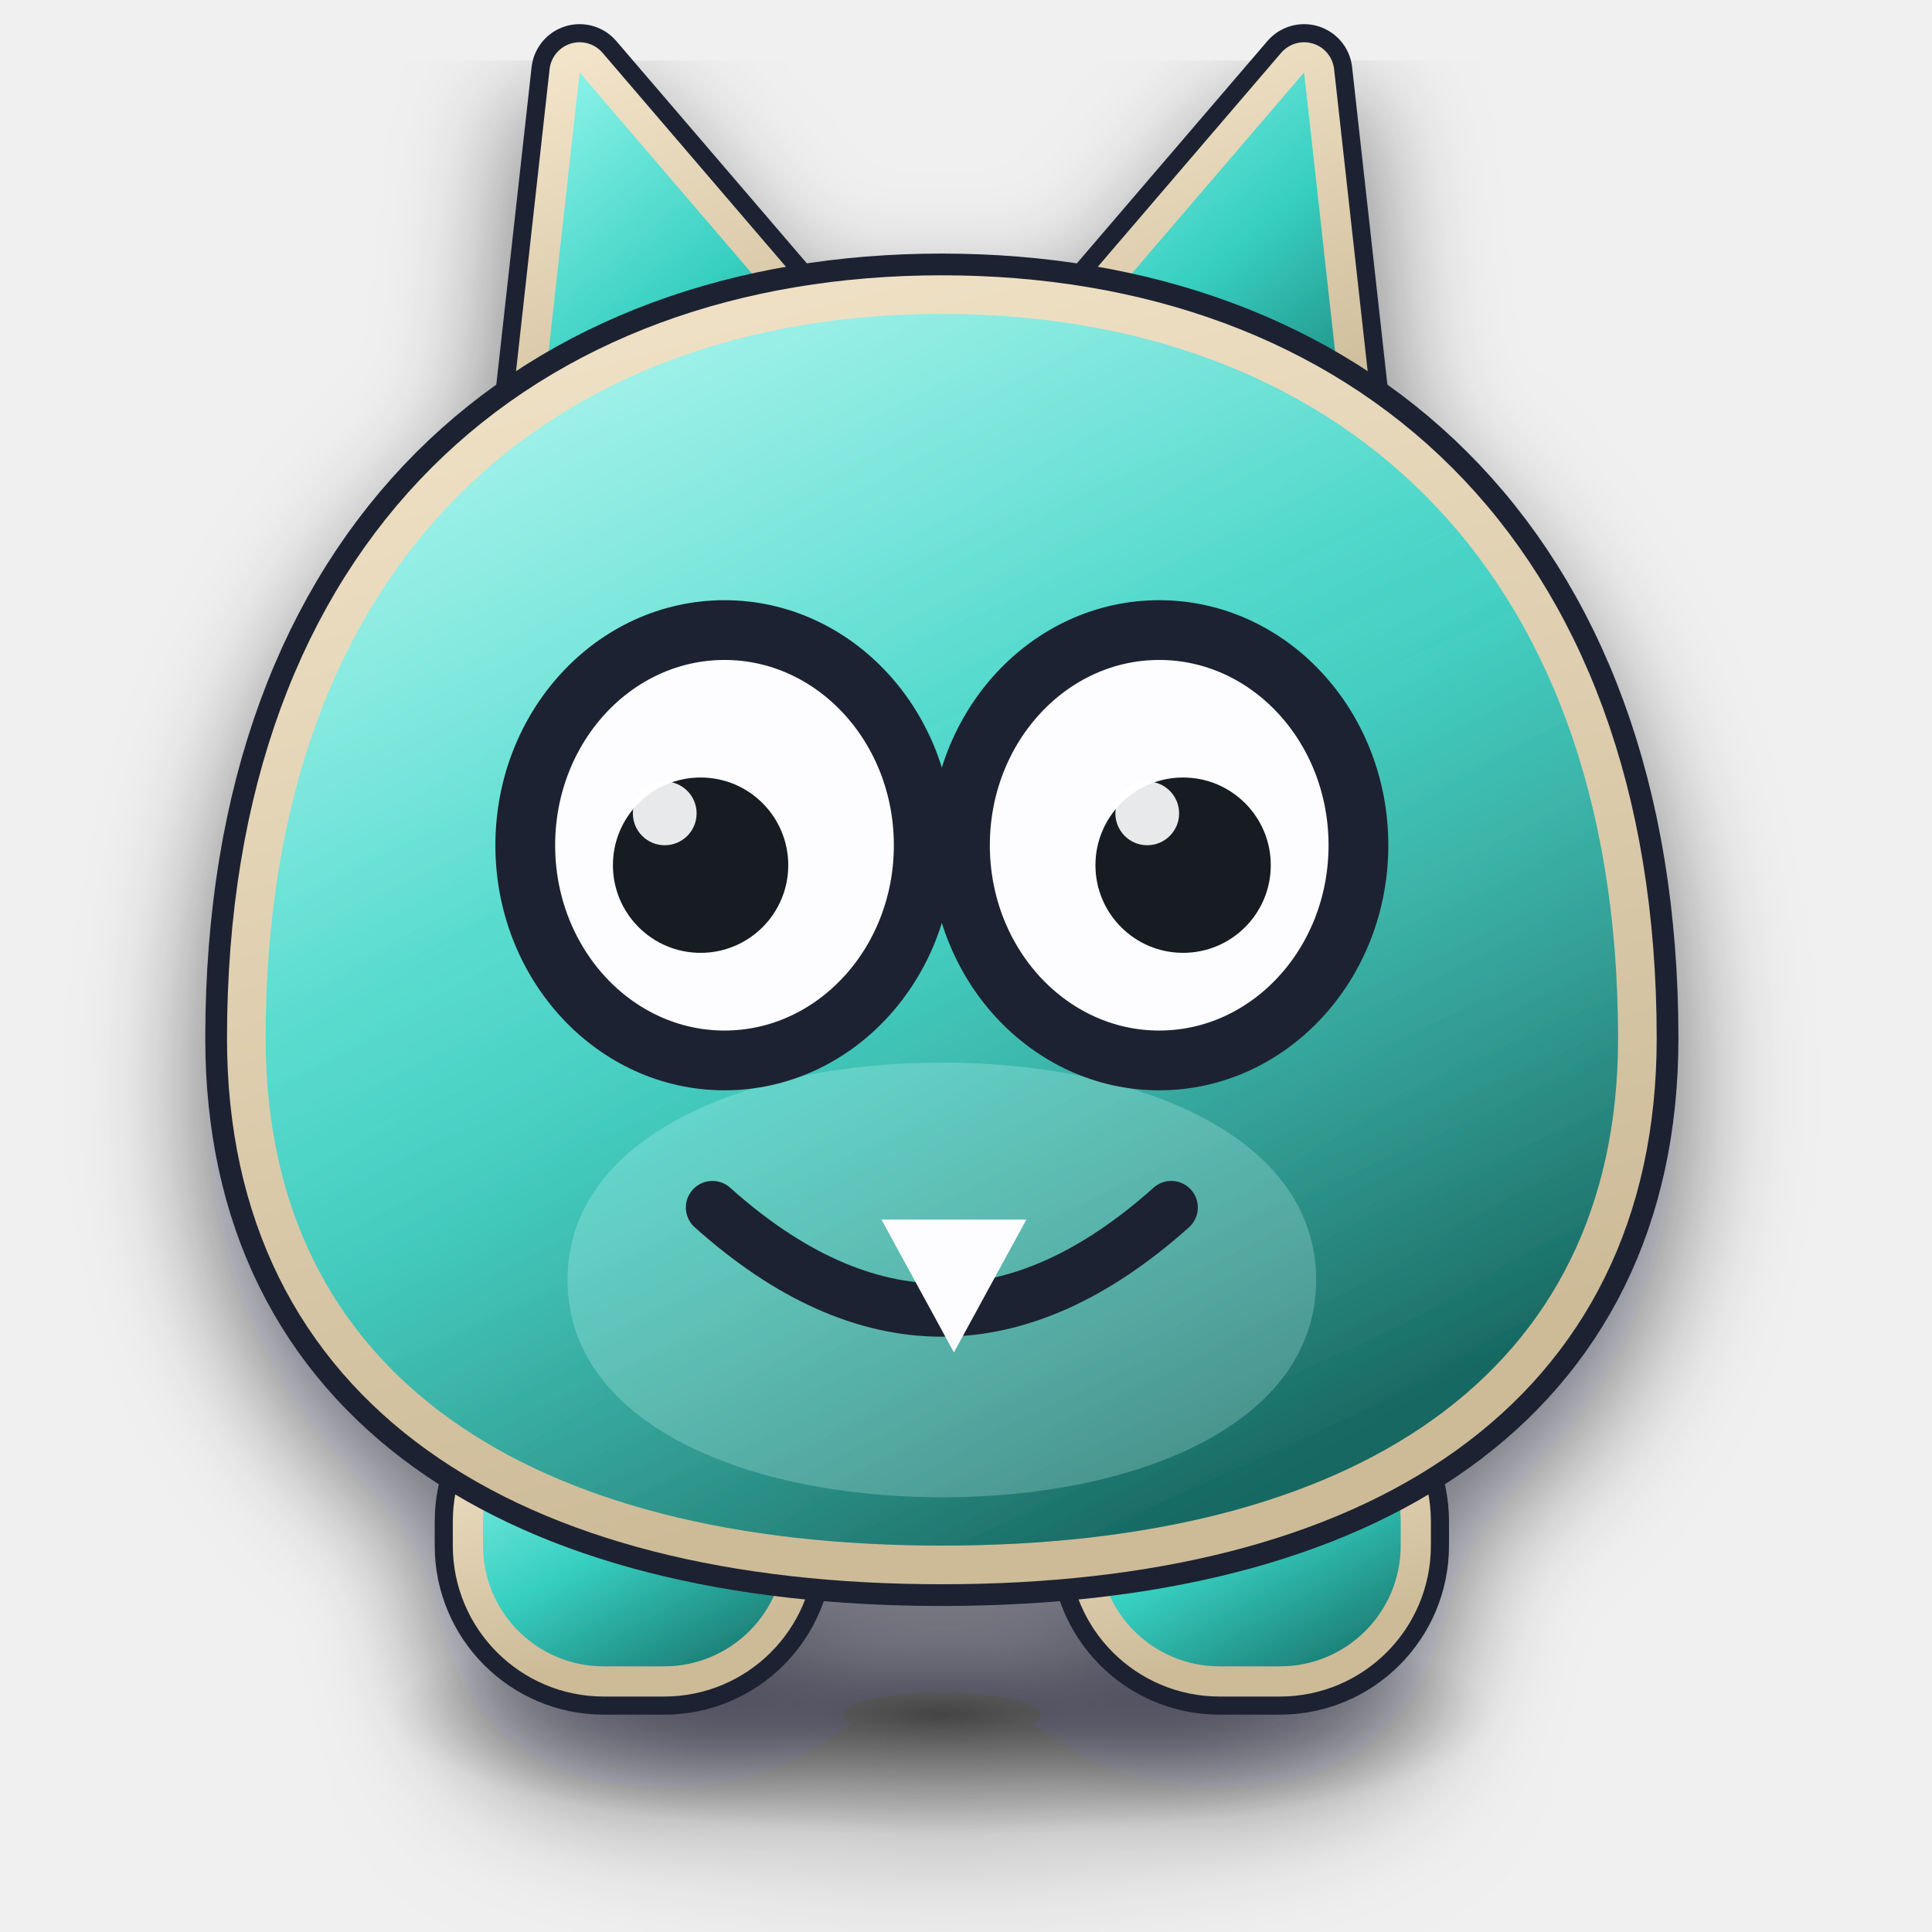
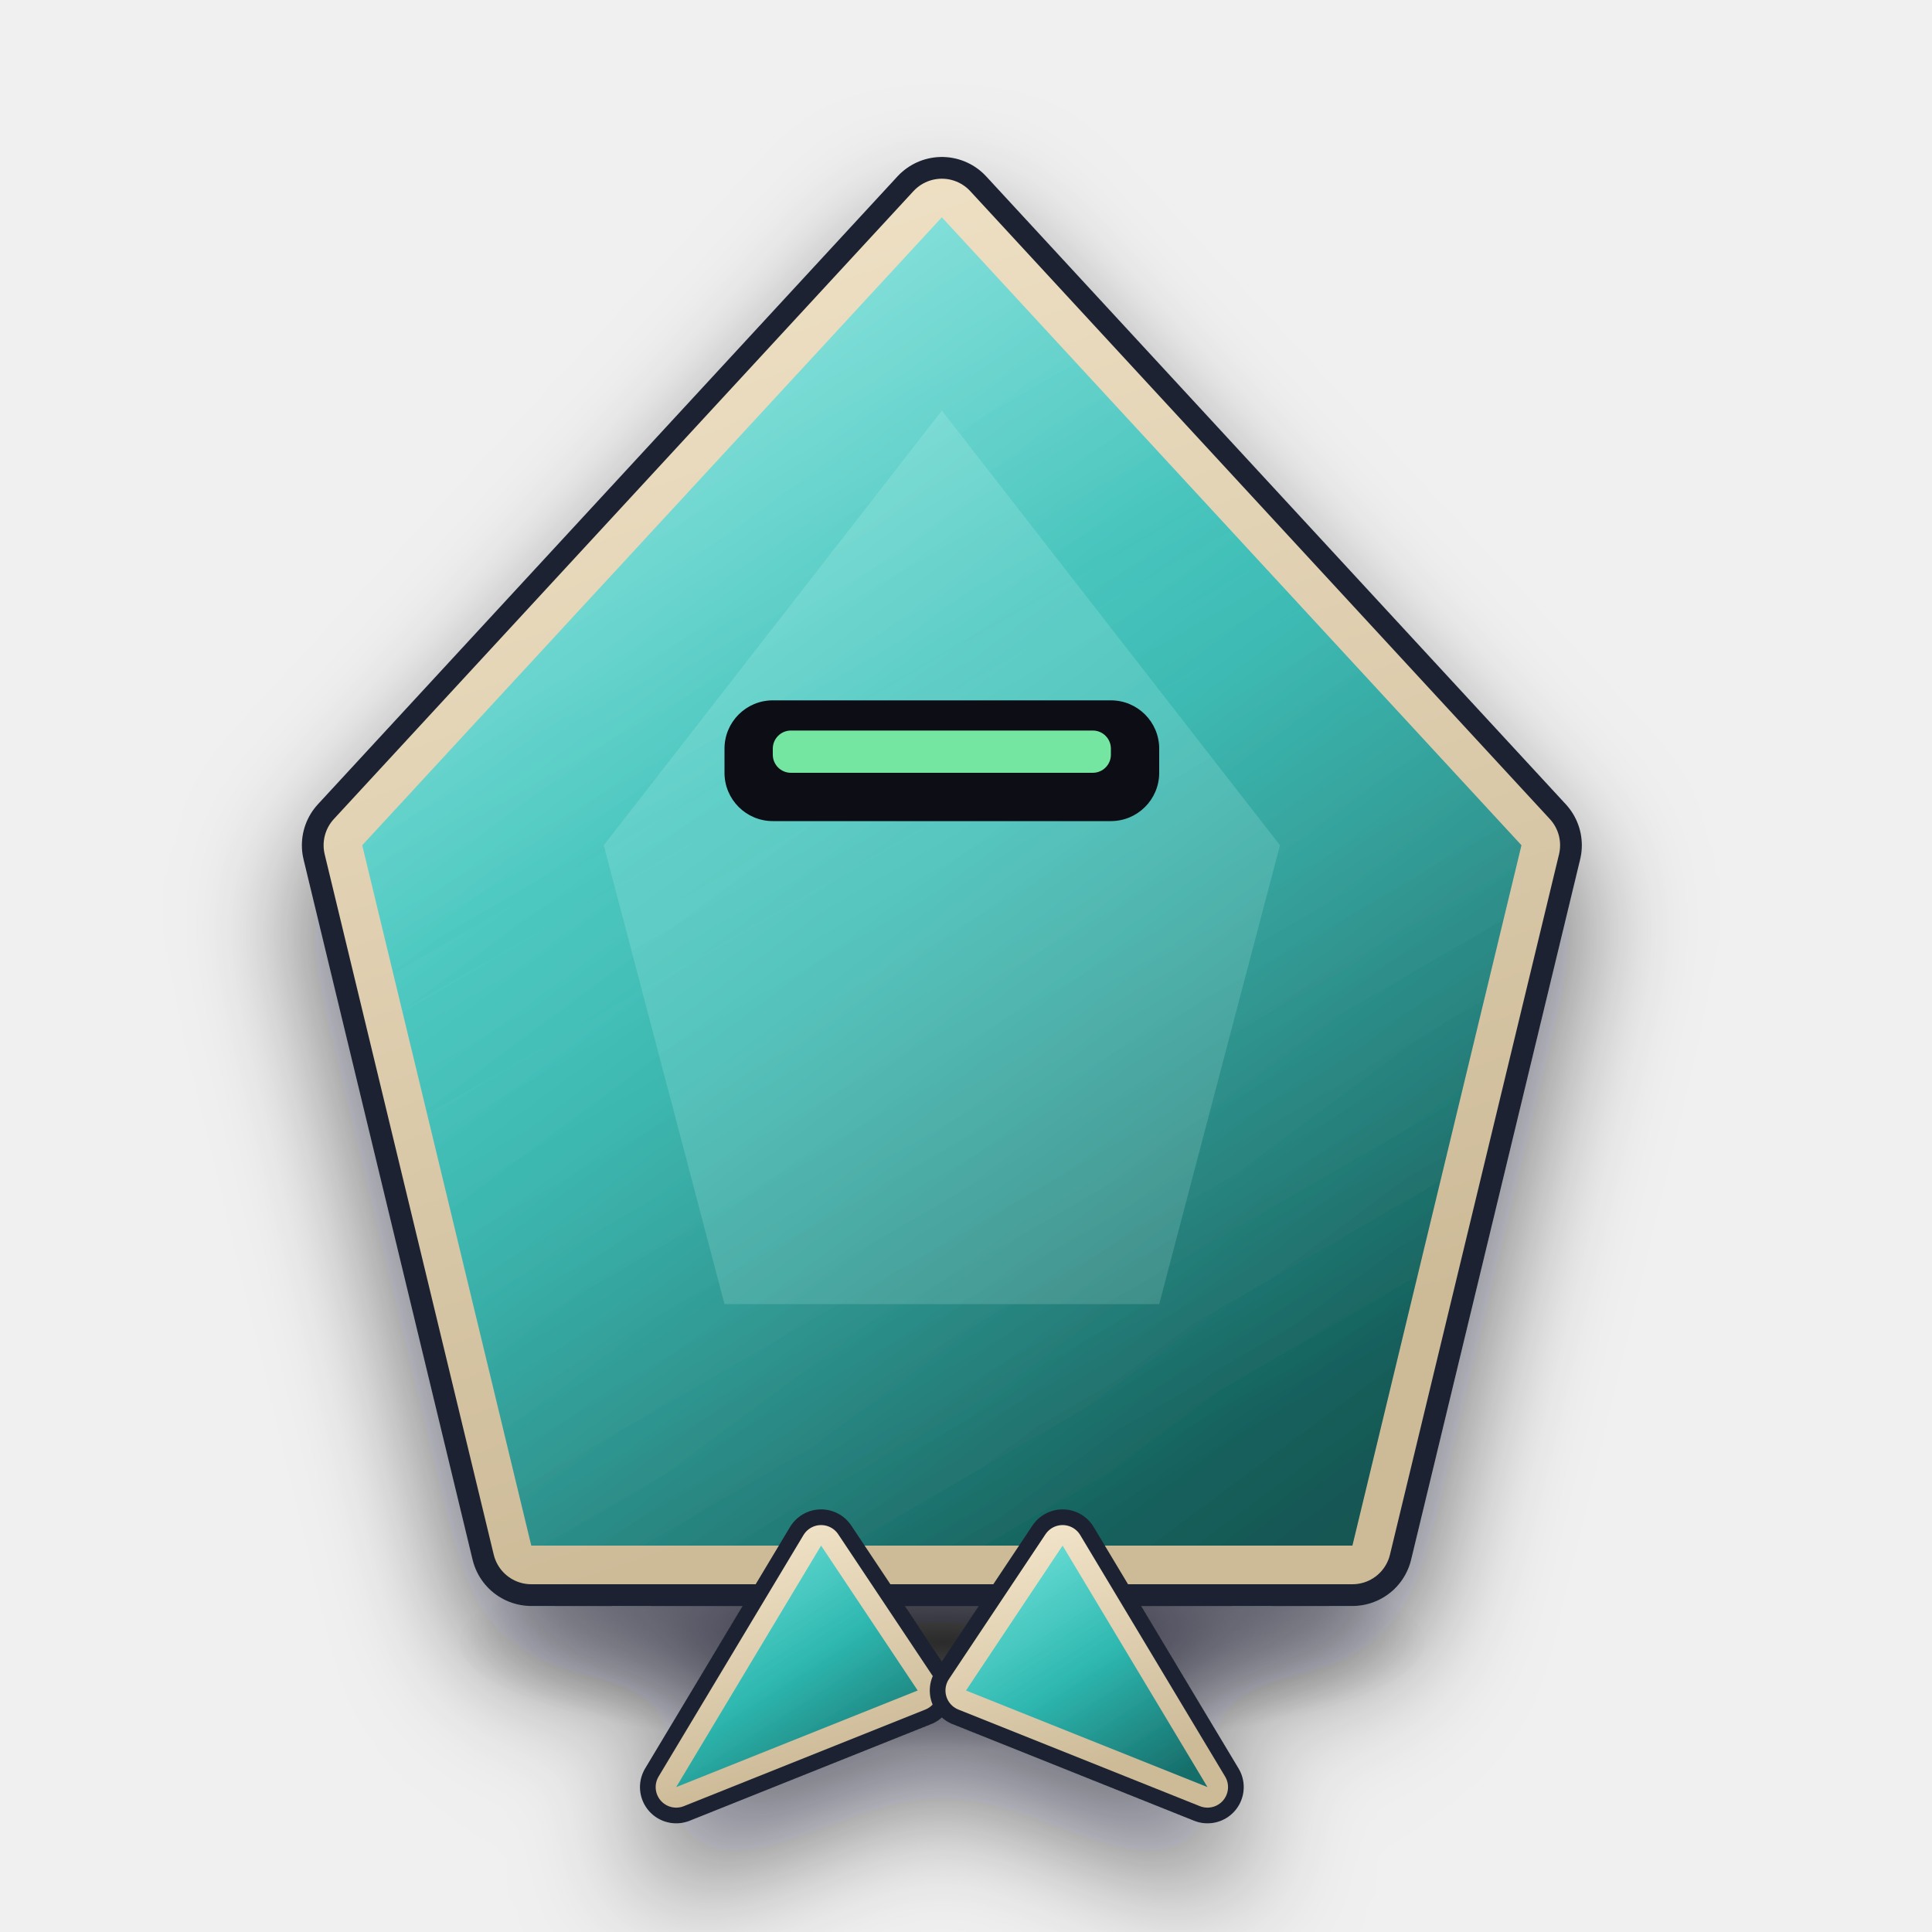
<svg xmlns="http://www.w3.org/2000/svg" width="160" height="160" viewBox="0 0 160 160" role="img" aria-label="Lane Defender normal enemy">
  <defs>
    <linearGradient id="cd-fx-hot" x1="0" y1="0" x2="0.4" y2="1">
      <stop offset="0" stop-color="#ffc24a" />
      <stop offset="0.5" stop-color="#ff8c00" />
      <stop offset="1" stop-color="#d14a00" />
    </linearGradient>
    <linearGradient id="cd-fx-sheen" x1="0.1" y1="0" x2="0.6" y2="1">
      <stop offset="0" stop-color="#ffffff" stop-opacity="0.3" />
      <stop offset="0.45" stop-color="#ffffff" stop-opacity="0.05" />
      <stop offset="1" stop-color="#000000" stop-opacity="0.26" />
    </linearGradient>
    <filter id="cd-c-cast" x="-50%" y="-50%" width="200%" height="200%" color-interpolation-filters="sRGB">
      <feDropShadow dx="0" dy="5" stdDeviation="5" flood-color="#05070a" flood-opacity="0.55" />
    </filter>
    <radialGradient id="cd-c-contact" cx="0.5" cy="0.5" r="0.5">
      <stop offset="0" stop-color="#000" stop-opacity="0.62" />
      <stop offset="0.6" stop-color="#000" stop-opacity="0.22" />
      <stop offset="1" stop-color="#000" stop-opacity="0" />
    </radialGradient>
    <linearGradient id="cd-c-soldier-print" x1="0.18" y1="0" x2="0.82" y2="1">
-       <stop offset="0" stop-color="#9ccc65" />
-       <stop offset="0.5" stop-color="#6f9a4a" />
-       <stop offset="1" stop-color="#41632b" />
+       <stop offset="0" stop-color="#8fbf5a" />
+       <stop offset="0.5" stop-color="#5f8f3f" />
+       <stop offset="1" stop-color="#355824" />
    </linearGradient>
    <linearGradient id="cd-c-soldier-edge" x1="0" y1="0" x2="0.3" y2="1">
      <stop offset="0" stop-color="#f2e4c9" />
      <stop offset="1" stop-color="#cdbb98" />
    </linearGradient>
    <linearGradient id="cd-c-soldier-sheen" x1="0.1" y1="0" x2="0.6" y2="1">
      <stop offset="0" stop-color="#ffffff" stop-opacity="0.34" />
      <stop offset="0.42" stop-color="#ffffff" stop-opacity="0.06" />
      <stop offset="1" stop-color="#000000" stop-opacity="0.22" />
    </linearGradient>
-     <linearGradient id="cd-c-skin-print" x1="0.18" y1="0" x2="0.82" y2="1">
-       <stop offset="0" stop-color="#fbe2c2" />
-       <stop offset="0.5" stop-color="#f0c79a" />
-       <stop offset="1" stop-color="#c89a6c" />
-     </linearGradient>
-     <linearGradient id="cd-c-skin-edge" x1="0" y1="0" x2="0.3" y2="1">
-       <stop offset="0" stop-color="#f2e4c9" />
-       <stop offset="1" stop-color="#cdbb98" />
-     </linearGradient>
-     <linearGradient id="cd-c-skin-sheen" x1="0.1" y1="0" x2="0.6" y2="1">
-       <stop offset="0" stop-color="#ffffff" stop-opacity="0.34" />
-       <stop offset="0.42" stop-color="#ffffff" stop-opacity="0.06" />
-       <stop offset="1" stop-color="#000000" stop-opacity="0.22" />
-     </linearGradient>
    <linearGradient id="cd-c-gear-print" x1="0.18" y1="0" x2="0.82" y2="1">
-       <stop offset="0" stop-color="#5d697b" />
-       <stop offset="0.5" stop-color="#3b4350" />
-       <stop offset="1" stop-color="#242a34" />
+       <stop offset="0" stop-color="#4d5868" />
+       <stop offset="0.5" stop-color="#2f3642" />
+       <stop offset="1" stop-color="#1a1f27" />
    </linearGradient>
    <linearGradient id="cd-c-gear-edge" x1="0" y1="0" x2="0.3" y2="1">
      <stop offset="0" stop-color="#f2e4c9" />
      <stop offset="1" stop-color="#cdbb98" />
    </linearGradient>
    <linearGradient id="cd-c-gear-sheen" x1="0.1" y1="0" x2="0.6" y2="1">
      <stop offset="0" stop-color="#ffffff" stop-opacity="0.34" />
      <stop offset="0.42" stop-color="#ffffff" stop-opacity="0.06" />
      <stop offset="1" stop-color="#000000" stop-opacity="0.22" />
    </linearGradient>
    <linearGradient id="cd-c-steel-print" x1="0.18" y1="0" x2="0.82" y2="1">
-       <stop offset="0" stop-color="#cfdcea" />
-       <stop offset="0.5" stop-color="#8fa3bb" />
-       <stop offset="1" stop-color="#596878" />
+       <stop offset="0" stop-color="#b8c8d8" />
+       <stop offset="0.5" stop-color="#7e92a8" />
+       <stop offset="1" stop-color="#4a5868" />
    </linearGradient>
    <linearGradient id="cd-c-steel-edge" x1="0" y1="0" x2="0.3" y2="1">
      <stop offset="0" stop-color="#f2e4c9" />
      <stop offset="1" stop-color="#cdbb98" />
    </linearGradient>
    <linearGradient id="cd-c-steel-sheen" x1="0.1" y1="0" x2="0.6" y2="1">
      <stop offset="0" stop-color="#ffffff" stop-opacity="0.34" />
      <stop offset="0.42" stop-color="#ffffff" stop-opacity="0.06" />
      <stop offset="1" stop-color="#000000" stop-opacity="0.22" />
    </linearGradient>
    <linearGradient id="cd-c-mob-print" x1="0.18" y1="0" x2="0.82" y2="1">
-       <stop offset="0" stop-color="#86f0e6" />
-       <stop offset="0.5" stop-color="#36cfc0" />
-       <stop offset="1" stop-color="#1b7b73" />
+       <stop offset="0" stop-color="#6ee0d8" />
+       <stop offset="0.5" stop-color="#2eb8b0" />
+       <stop offset="1" stop-color="#176e6a" />
    </linearGradient>
    <linearGradient id="cd-c-mob-edge" x1="0" y1="0" x2="0.3" y2="1">
      <stop offset="0" stop-color="#f2e4c9" />
      <stop offset="1" stop-color="#cdbb98" />
    </linearGradient>
    <linearGradient id="cd-c-mob-sheen" x1="0.1" y1="0" x2="0.6" y2="1">
      <stop offset="0" stop-color="#ffffff" stop-opacity="0.34" />
      <stop offset="0.42" stop-color="#ffffff" stop-opacity="0.06" />
      <stop offset="1" stop-color="#000000" stop-opacity="0.22" />
    </linearGradient>
    <linearGradient id="cd-c-boss-print" x1="0.18" y1="0" x2="0.82" y2="1">
-       <stop offset="0" stop-color="#ffa78d" />
-       <stop offset="0.5" stop-color="#ff6b4a" />
-       <stop offset="1" stop-color="#9c2f17" />
+       <stop offset="0" stop-color="#ff8f70" />
+       <stop offset="0.5" stop-color="#e85a3a" />
+       <stop offset="1" stop-color="#8a2410" />
    </linearGradient>
    <linearGradient id="cd-c-boss-edge" x1="0" y1="0" x2="0.3" y2="1">
      <stop offset="0" stop-color="#f2e4c9" />
      <stop offset="1" stop-color="#cdbb98" />
    </linearGradient>
    <linearGradient id="cd-c-boss-sheen" x1="0.1" y1="0" x2="0.6" y2="1">
      <stop offset="0" stop-color="#ffffff" stop-opacity="0.34" />
      <stop offset="0.42" stop-color="#ffffff" stop-opacity="0.06" />
      <stop offset="1" stop-color="#000000" stop-opacity="0.22" />
    </linearGradient>
  </defs>
  <g filter="url(#cd-c-cast)">
-     <ellipse cx="78" cy="142" rx="46" ry="10" fill="url(#cd-c-contact)" />
-     <path d="M44 42 L48 6 L72 34 Z" fill="none" stroke="#1d2430" stroke-width="8" stroke-linejoin="round" stroke-linecap="round" />
-     <path d="M44 42 L48 6 L72 34 Z" fill="none" stroke="url(#cd-c-soldier-edge)" stroke-width="5" stroke-linejoin="round" stroke-linecap="round" />
-     <path d="M44 42 L48 6 L72 34 Z" fill="url(#cd-c-mob-print)" />
-     <path d="M112 42 L108 6 L84 34 Z" fill="none" stroke="#1d2430" stroke-width="8" stroke-linejoin="round" stroke-linecap="round" />
-     <path d="M112 42 L108 6 L84 34 Z" fill="none" stroke="url(#cd-c-soldier-edge)" stroke-width="5" stroke-linejoin="round" stroke-linecap="round" />
-     <path d="M112 42 L108 6 L84 34 Z" fill="url(#cd-c-mob-print)" />
-     <path d="M50 116 H55 A10 10 0 0 1 65 126 V128 A10 10 0 0 1 55 138 H50 A10 10 0 0 1 40 128 V126 A10 10 0 0 1 50 116 Z" fill="none" stroke="#1d2430" stroke-width="8" stroke-linejoin="round" stroke-linecap="round" />
-     <path d="M50 116 H55 A10 10 0 0 1 65 126 V128 A10 10 0 0 1 55 138 H50 A10 10 0 0 1 40 128 V126 A10 10 0 0 1 50 116 Z" fill="none" stroke="url(#cd-c-soldier-edge)" stroke-width="5" stroke-linejoin="round" stroke-linecap="round" />
-     <path d="M50 116 H55 A10 10 0 0 1 65 126 V128 A10 10 0 0 1 55 138 H50 A10 10 0 0 1 40 128 V126 A10 10 0 0 1 50 116 Z" fill="url(#cd-c-mob-print)" />
-     <path d="M101 116 H106 A10 10 0 0 1 116 126 V128 A10 10 0 0 1 106 138 H101 A10 10 0 0 1 91 128 V126 A10 10 0 0 1 101 116 Z" fill="none" stroke="#1d2430" stroke-width="8" stroke-linejoin="round" stroke-linecap="round" />
-     <path d="M101 116 H106 A10 10 0 0 1 116 126 V128 A10 10 0 0 1 106 138 H101 A10 10 0 0 1 91 128 V126 A10 10 0 0 1 101 116 Z" fill="none" stroke="url(#cd-c-soldier-edge)" stroke-width="5" stroke-linejoin="round" stroke-linecap="round" />
-     <path d="M101 116 H106 A10 10 0 0 1 116 126 V128 A10 10 0 0 1 106 138 H101 A10 10 0 0 1 91 128 V126 A10 10 0 0 1 101 116 Z" fill="url(#cd-c-mob-print)" />
-     <path d="M22 86 C22 46 46 26 78 26 C110 26 134 46 134 86 C134 114 112 128 78 128 C44 128 22 114 22 86 Z" fill="none" stroke="#1d2430" stroke-width="10" stroke-linejoin="round" stroke-linecap="round" />
-     <path d="M22 86 C22 46 46 26 78 26 C110 26 134 46 134 86 C134 114 112 128 78 128 C44 128 22 114 22 86 Z" fill="none" stroke="url(#cd-c-soldier-edge)" stroke-width="6.4" stroke-linejoin="round" stroke-linecap="round" />
-     <path d="M22 86 C22 46 46 26 78 26 C110 26 134 46 134 86 C134 114 112 128 78 128 C44 128 22 114 22 86 Z" fill="url(#cd-c-mob-print)" />
-     <path d="M22 86 C22 46 46 26 78 26 C110 26 134 46 134 86 C134 114 112 128 78 128 C44 128 22 114 22 86 Z" fill="url(#cd-c-mob-sheen)" />
-     <path d="M47 106 C47 94 62 88 78 88 C94 88 109 94 109 106 C109 118 94 124 78 124 C62 124 47 118 47 106 Z" fill="#d6fffa" opacity="0.24" />
-     <g>
-       <ellipse cx="60" cy="70" rx="16.5" ry="17.82" fill="#fdfdff" />
-       <ellipse cx="60" cy="70" rx="16.5" ry="17.82" fill="none" stroke="#1d2430" stroke-width="4.95" />
-       <circle cx="58.02" cy="71.65" r="7.26" fill="#141a24" />
-       <circle cx="55.05" cy="67.36" r="2.64" fill="#fff" opacity="0.9" />
-     </g>
-     <g>
-       <ellipse cx="96" cy="70" rx="16.5" ry="17.82" fill="#fdfdff" />
-       <ellipse cx="96" cy="70" rx="16.5" ry="17.82" fill="none" stroke="#1d2430" stroke-width="4.95" />
-       <circle cx="97.98" cy="71.65" r="7.26" fill="#141a24" />
-       <circle cx="95.01" cy="67.36" r="2.64" fill="#fff" opacity="0.9" />
-     </g>
-     <path d="M59 100 q19 17 38 0" fill="none" stroke="#1d2430" stroke-width="4.4" stroke-linecap="round" />
-     <path d="M73 101 L85 101 L79 112 Z" fill="#fdfdff" />
+     <ellipse cx="78" cy="136" rx="40" ry="9" fill="url(#cd-c-contact)" />
+     <path d="M78 18 L126 70 L112 128 L44 128 L30 70 Z" fill="none" stroke="#1d2430" stroke-width="10" stroke-linejoin="round" stroke-linecap="round" />
+     <path d="M78 18 L126 70 L112 128 L44 128 L30 70 Z" fill="none" stroke="url(#cd-c-soldier-edge)" stroke-width="6.4" stroke-linejoin="round" stroke-linecap="round" />
+     <path d="M78 18 L126 70 L112 128 L44 128 L30 70 Z" fill="url(#cd-c-mob-print)" />
+     <path d="M78 18 L126 70 L112 128 L44 128 L30 70 Z" fill="url(#cd-c-mob-sheen)" />
+     <path d="M78 34 L106 70 L96 108 L60 108 L50 70 Z" fill="#d6fffa" opacity="0.16" />
+     <path d="M64 58 H92 A4 4 0 0 1 96 62 V64 A4 4 0 0 1 92 68 H64 A4 4 0 0 1 60 64 V62 A4 4 0 0 1 64 58 Z" fill="#0a0e14" />
+     <path d="M65.5 60.5 H90.5 A1.5 1.5 0 0 1 92 62 V62.5 A1.5 1.5 0 0 1 90.5 64 H65.5 A1.5 1.5 0 0 1 64 62.5 V62 A1.5 1.5 0 0 1 65.5 60.5 Z" fill="#7af0a8" opacity="0.95" />
+     <path d="M68 128 L56 148 L76 140 Z" fill="none" stroke="#1d2430" stroke-width="6" stroke-linejoin="round" stroke-linecap="round" />
+     <path d="M68 128 L56 148 L76 140 Z" fill="none" stroke="url(#cd-c-soldier-edge)" stroke-width="3.4" stroke-linejoin="round" stroke-linecap="round" />
+     <path d="M68 128 L56 148 L76 140 Z" fill="url(#cd-c-mob-print)" />
+     <path d="M88 128 L100 148 L80 140 Z" fill="none" stroke="#1d2430" stroke-width="6" stroke-linejoin="round" stroke-linecap="round" />
+     <path d="M88 128 L100 148 L80 140 Z" fill="none" stroke="url(#cd-c-soldier-edge)" stroke-width="3.4" stroke-linejoin="round" stroke-linecap="round" />
+     <path d="M88 128 L100 148 L80 140 Z" fill="url(#cd-c-mob-print)" />
  </g>
</svg>
